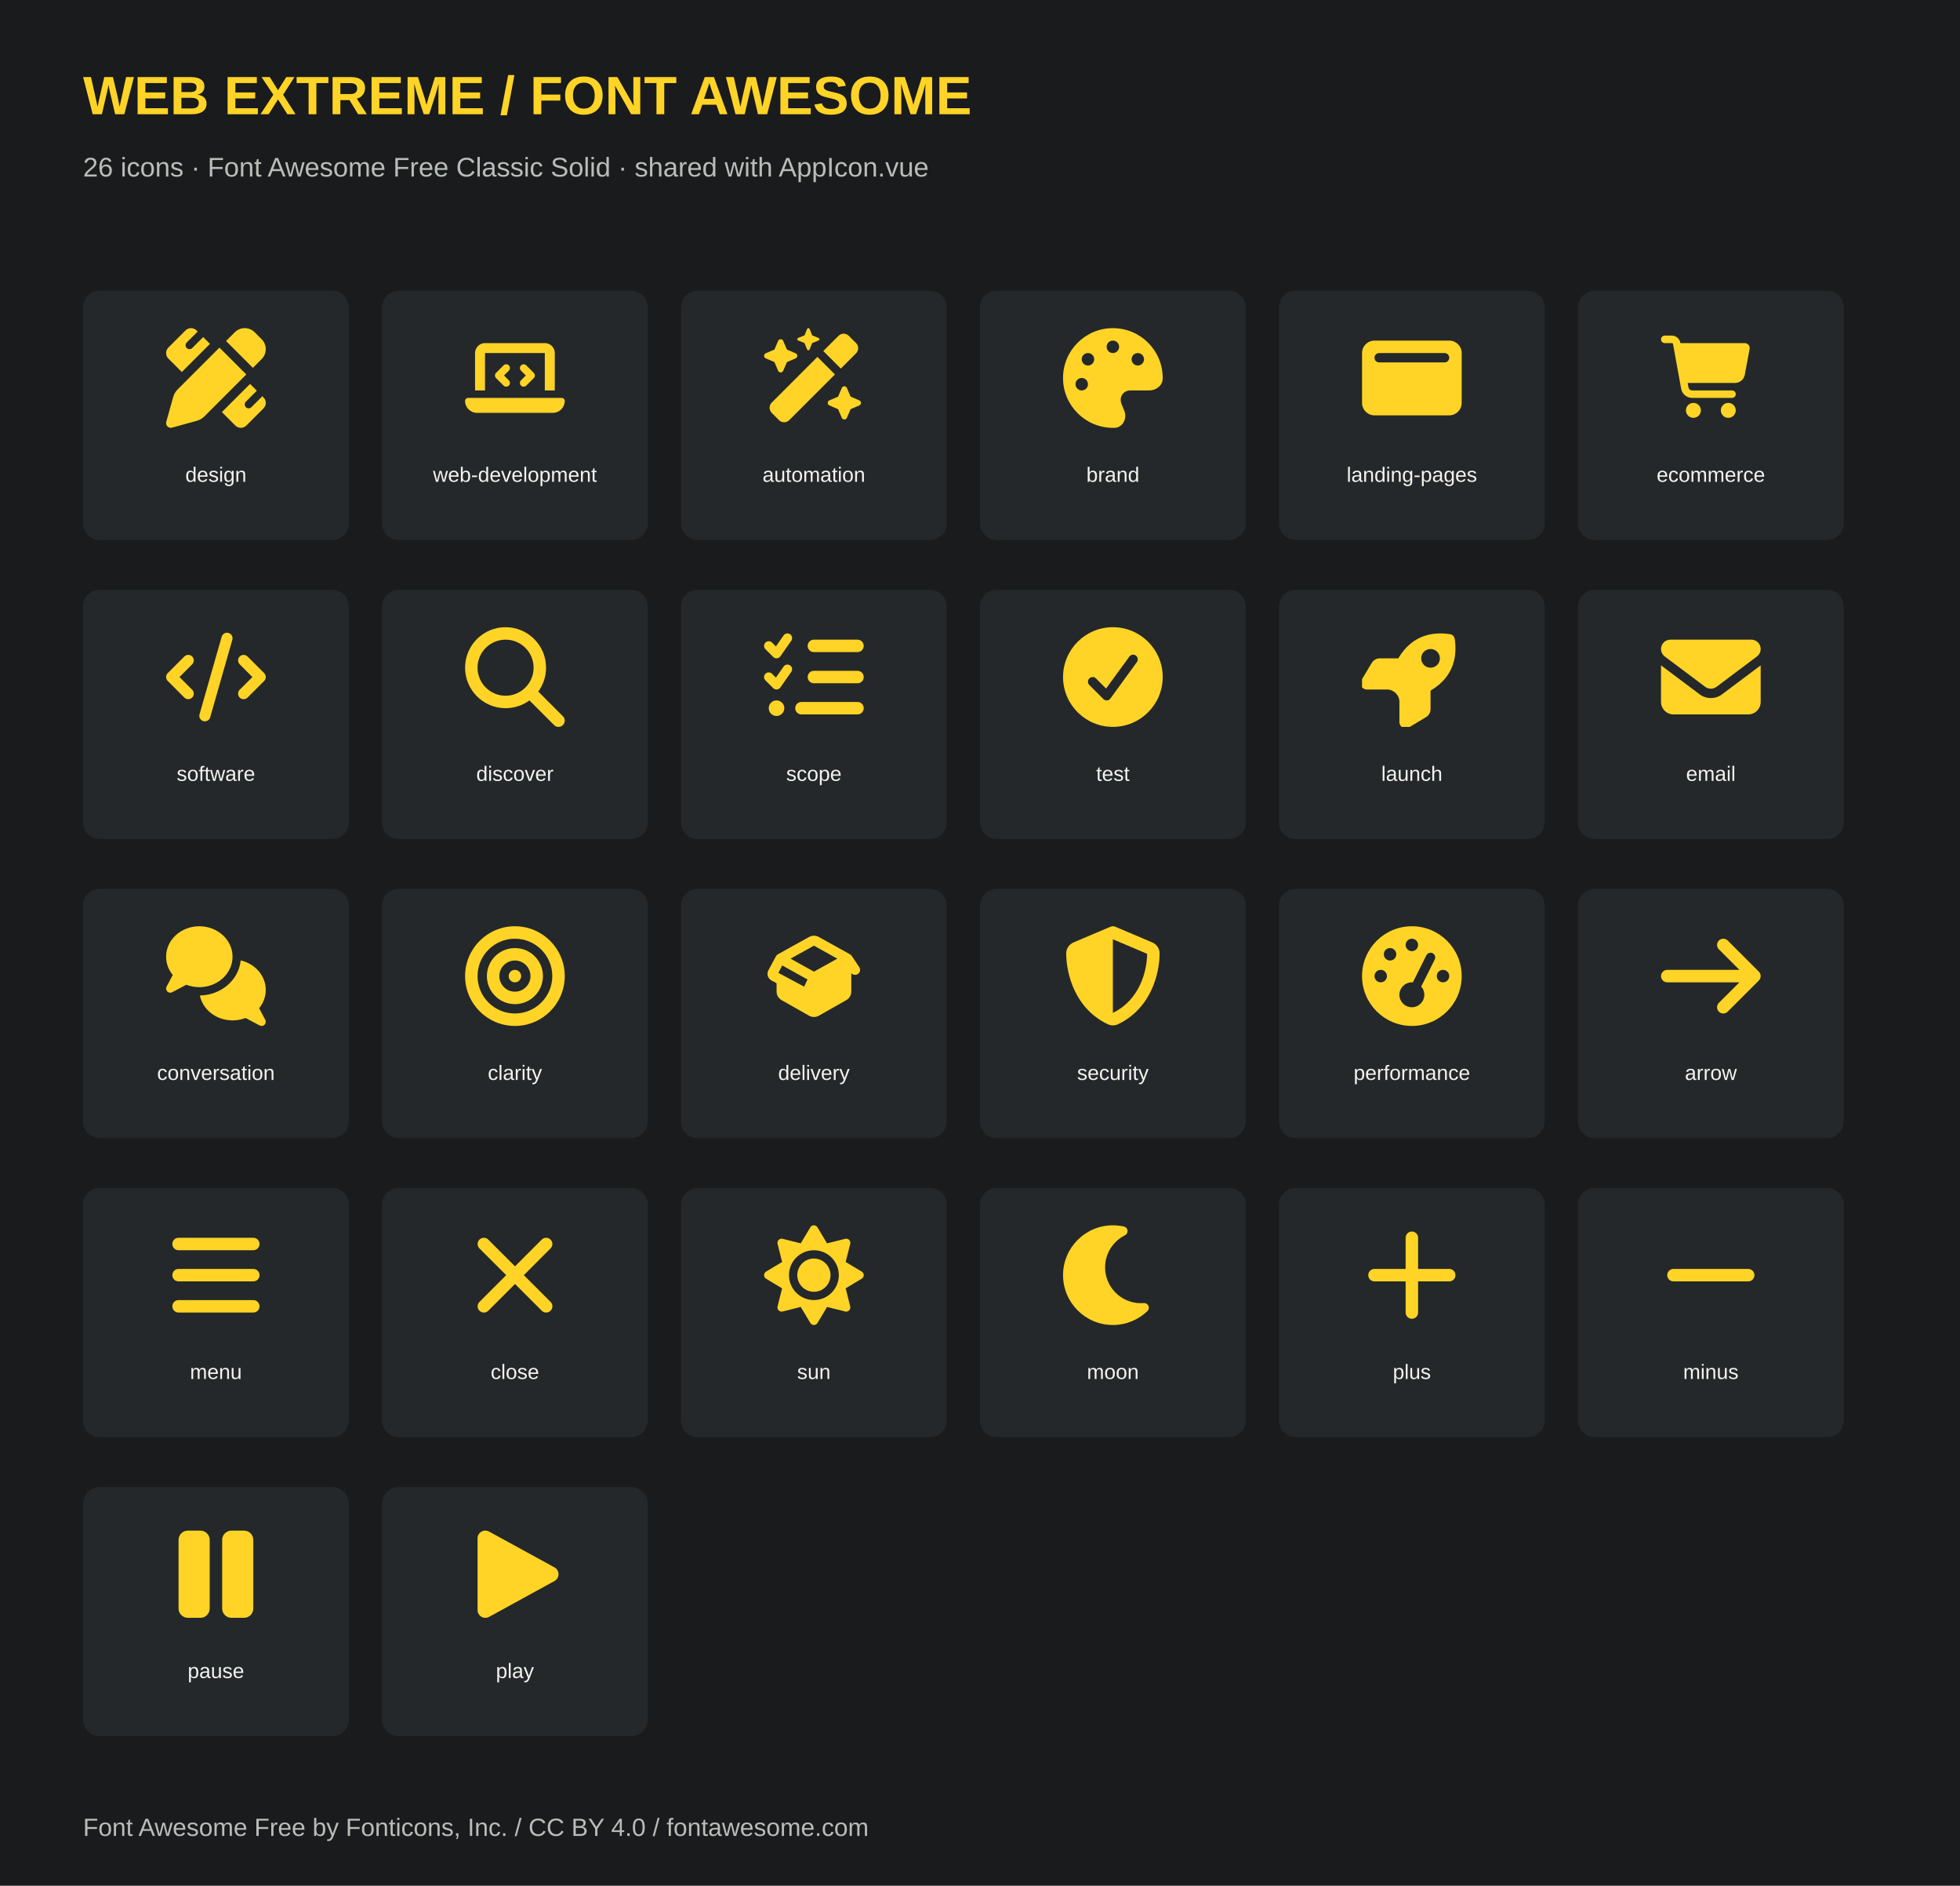
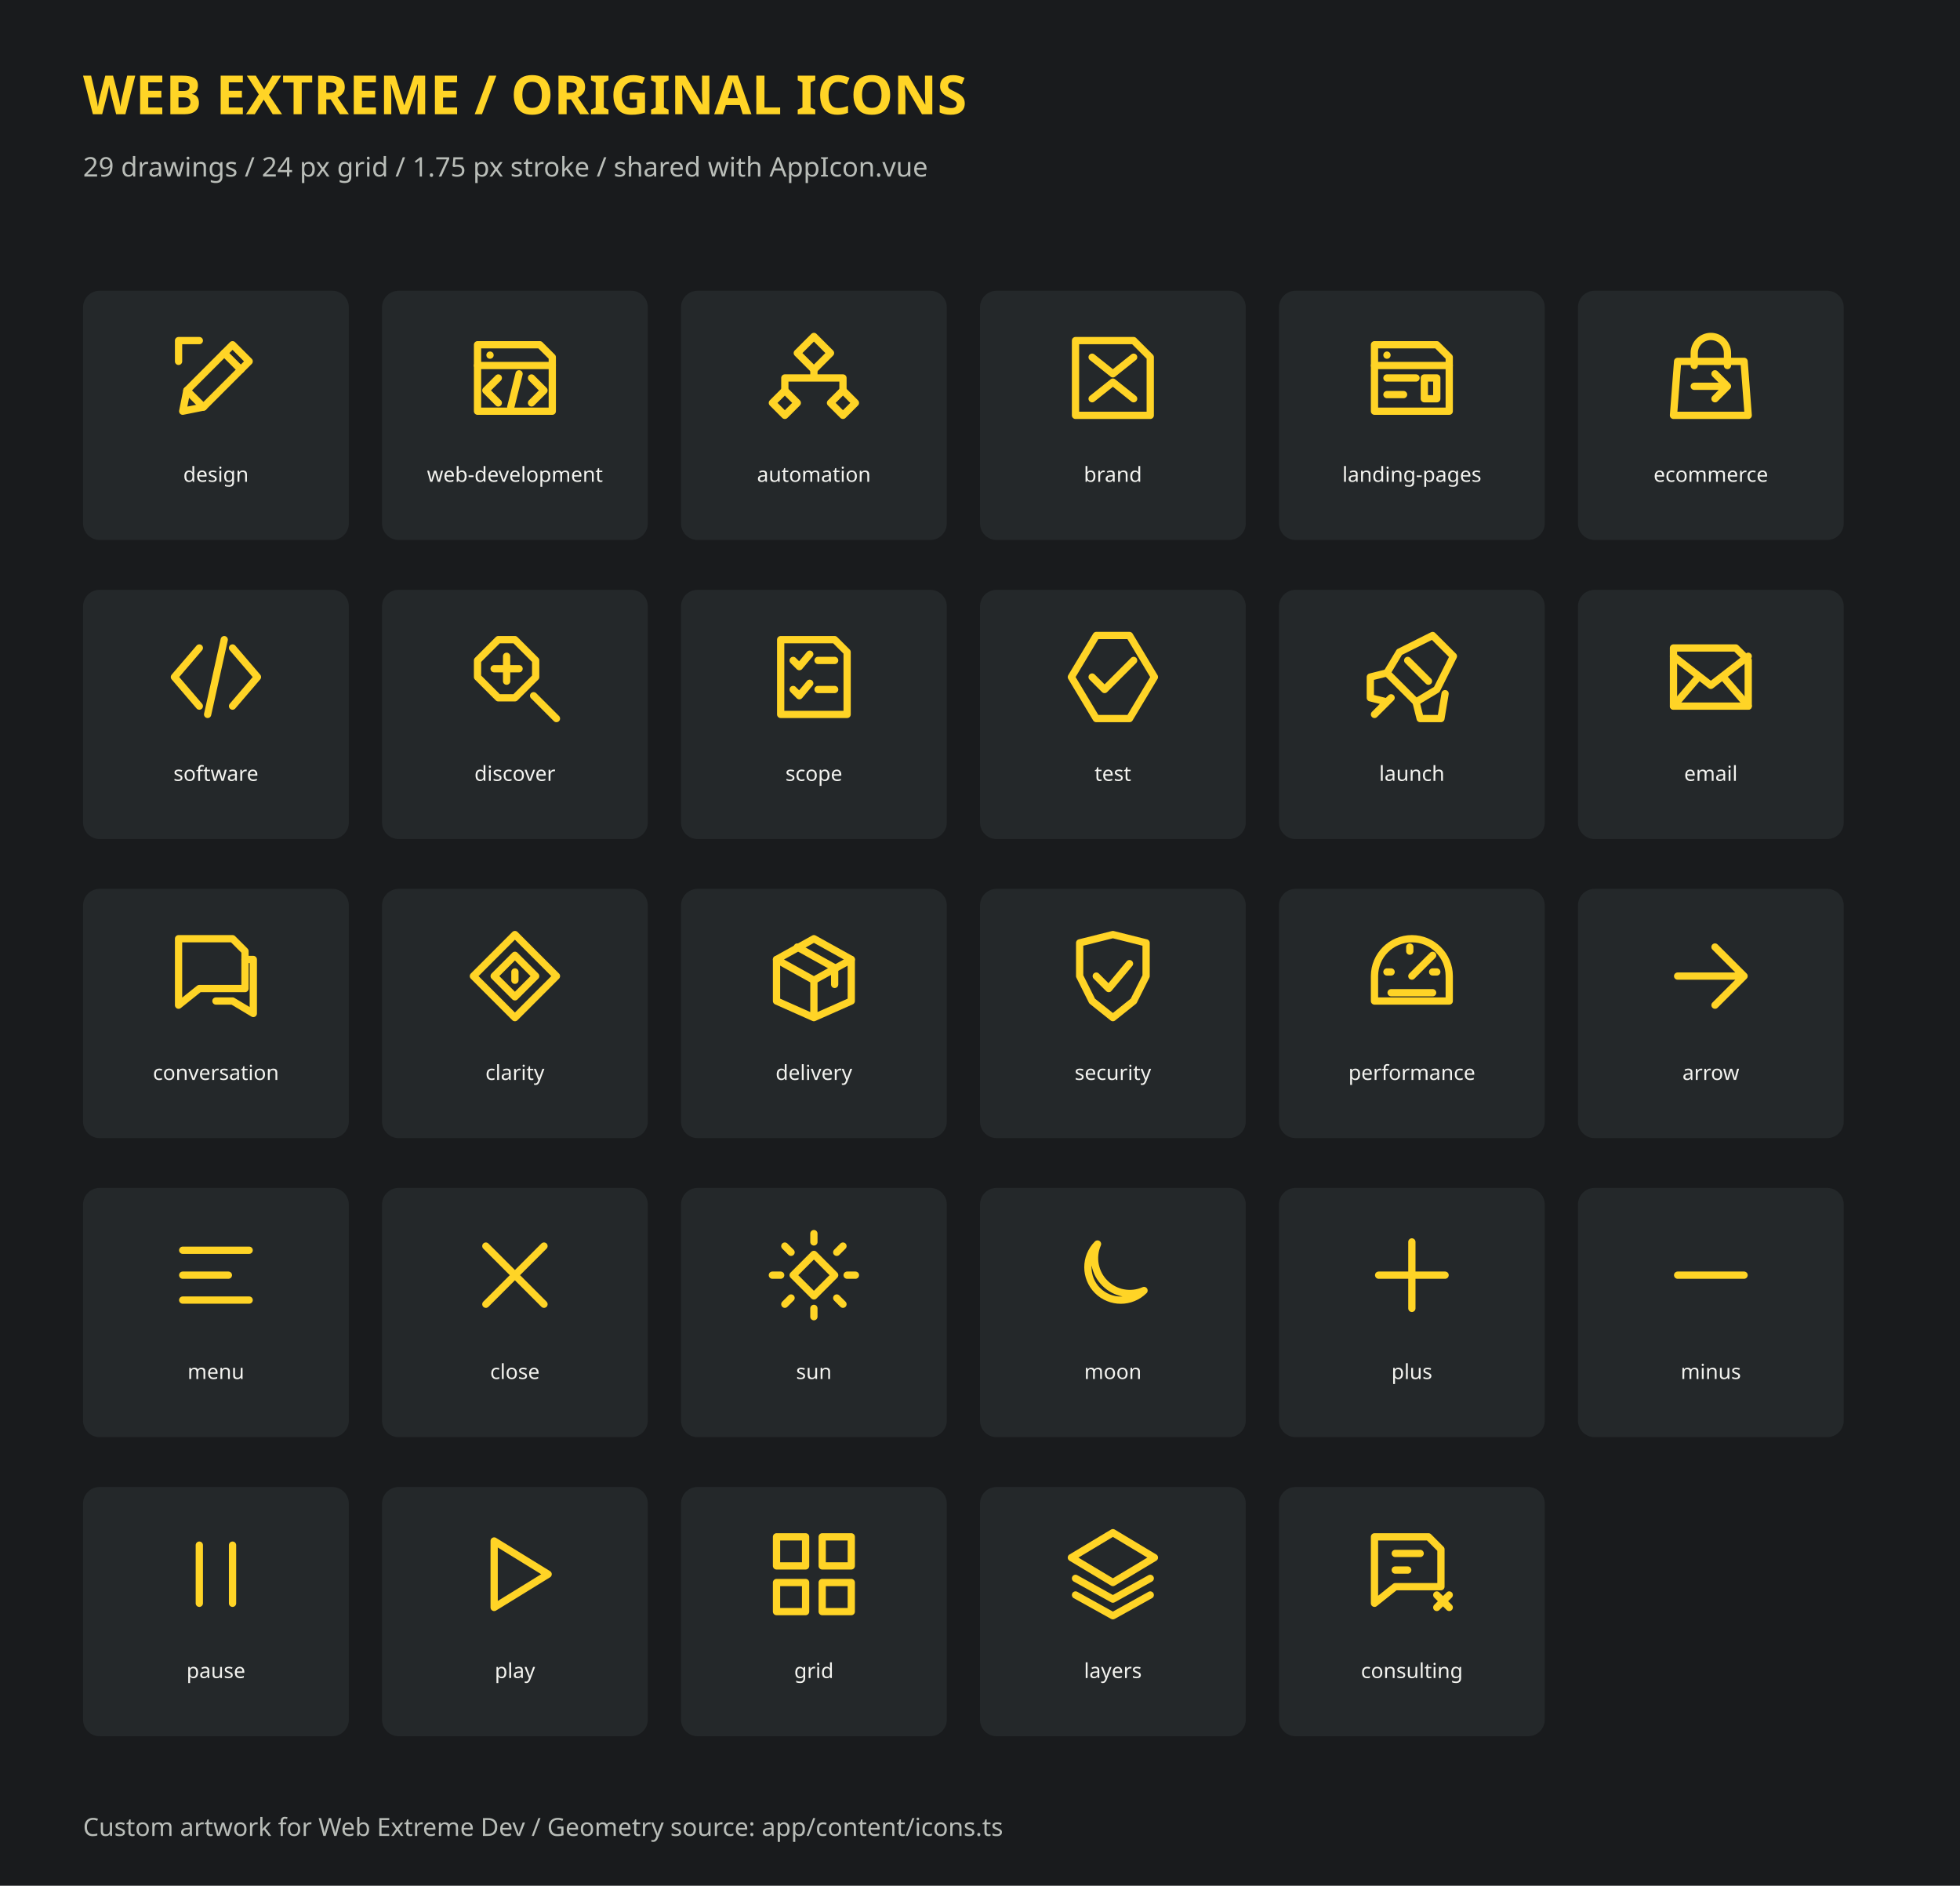
<svg xmlns="http://www.w3.org/2000/svg" width="944" height="908" viewBox="0 0 944 908">
  <rect width="944" height="908" fill="#191B1D" />
-   <text x="40" y="55" fill="#FFD426" font-family="Commissioner,Arial" font-size="26" font-weight="700">WEB EXTREME / FONT AWESOME</text>
-   <text x="40" y="85" fill="#B9BDB8" font-family="Commissioner,Arial" font-size="13">26 icons · Font Awesome Free Classic Solid · shared with AppIcon.vue</text>
-   <g transform="translate(40 140)">
-     <rect width="128" height="120" rx="8" fill="#24282A" />
-     <svg x="40" y="18" width="48" height="48" viewBox="0 0 512 512" fill="#FFD426">
-       <path d="M404 0c19.2 0 37.6 7.6 51.1 21.2l35.7 35.7C504.4 70.4 512 88.8 512 108s-7.6 37.6-21.2 51.1L445.9 204 308 66.1 352.9 21.2C366.4 7.6 384.8 0 404 0zM58.9 315.1L274.1 100 412 237.9 196.9 453.1c-10.7 10.7-24.1 18.5-38.7 22.6L30.4 511.1c-8.3 2.3-17.3 0-23.4-6.2s-8.5-15.1-6.2-23.4L36.4 353.8c4.1-14.6 11.8-27.9 22.6-38.7zM225.4 80.8L80.8 225.4 11.7 156.3c-15.6-15.6-15.6-40.9 0-56.6l88-88c15.6-15.6 40.9-15.6 56.6 0l5.9 5.9-56.3 56.3c-7.8 7.8-7.8 20.5 0 28.3s20.5 7.8 28.3 0l56.3-56.3 34.9 34.9zM431.2 286.6l34.9 34.9-56.3 56.3c-7.8 7.8-7.8 20.5 0 28.3s20.5 7.8 28.3 0l56.3-56.3 5.9 5.9c15.6 15.6 15.6 40.9 0 56.6l-88 88c-15.6 15.6-40.9 15.6-56.6 0l-69.1-69.1 144.6-144.6z" />
-     </svg>
-     <text x="64" y="92" fill="#F3F3EF" text-anchor="middle" font-family="Commissioner,Arial" font-size="10">design</text>
+   <text x="40" y="55" fill="#FFD426" font-family="Noto Sans" font-size="26" font-weight="600">WEB EXTREME / ORIGINAL ICONS</text>
+   <text x="40" y="85" fill="#B9BDB8" font-family="Noto Sans" font-size="13">29 drawings / 24 px grid / 1.75 px stroke / shared with AppIcon.vue</text>
+   <rect x="40" y="140" width="128" height="120" rx="8" fill="#24282A" />
+   <g id="WED_Icon_design" transform="translate(80 158) scale(2)" fill="none" stroke="#FFD426" stroke-width="1.75" stroke-linecap="round" stroke-linejoin="round">
+     <path d="M3 8V3h5" />
+     <path d="M4 20l1-5L16 4l4 4L9 19Z" />
+     <path d="M14 6l4 4M5 15l4 4" />
  </g>
-   <g transform="translate(184 140)">
-     <rect width="128" height="120" rx="8" fill="#24282A" />
-     <svg x="40" y="18" width="48" height="48" viewBox="0 0 640 512" fill="#FFD426">
-       <path d="M64 96c0-35.3 28.7-64 64-64l384 0c35.3 0 64 28.7 64 64l0 240-64 0 0-240-384 0 0 240-64 0 0-240zM0 403.2C0 392.6 8.6 384 19.2 384l601.6 0c10.6 0 19.2 8.6 19.2 19.2 0 42.4-34.4 76.8-76.8 76.8L76.8 480C34.4 480 0 445.6 0 403.2zM281 209l-31 31 31 31c9.4 9.4 9.4 24.6 0 33.9s-24.6 9.4-33.9 0l-48-48c-9.4-9.4-9.4-24.6 0-33.9l48-48c9.4-9.4 24.6-9.4 33.9 0s9.4 24.6 0 33.9zM393 175l48 48c9.4 9.4 9.4 24.6 0 33.9l-48 48c-9.4 9.4-24.6 9.4-33.9 0s-9.4-24.6 0-33.9l31-31-31-31c-9.4-9.4-9.4-24.6 0-33.9s24.6-9.4 33.9 0z" />
-     </svg>
-     <text x="64" y="92" fill="#F3F3EF" text-anchor="middle" font-family="Commissioner,Arial" font-size="10">web-development</text>
+   <text x="104" y="232" fill="#F3F3EF" text-anchor="middle" font-family="Noto Sans" font-size="10">design</text>
+   <rect x="184" y="140" width="128" height="120" rx="8" fill="#24282A" />
+   <g id="WED_Icon_web_development" transform="translate(224 158) scale(2)" fill="none" stroke="#FFD426" stroke-width="1.75" stroke-linecap="round" stroke-linejoin="round">
+     <path d="M3 4h15l3 3v13H3Z" />
+     <path d="M3 9h18M6 6.5h.01" />
+     <path d="M8 12l-3 3 3 3M16 12l3 3-3 3M13 11l-2 8" />
  </g>
-   <g transform="translate(328 140)">
-     <rect width="128" height="120" rx="8" fill="#24282A" />
-     <svg x="40" y="18" width="48" height="48" viewBox="0 0 576 512" fill="#FFD426">
-       <path d="M263.4-27L278.2 9.8 315 24.6c3 1.2 5 4.2 5 7.4s-2 6.2-5 7.4L278.2 54.2 263.4 91c-1.2 3-4.2 5-7.4 5s-6.2-2-7.4-5L233.8 54.2 197 39.4c-3-1.2-5-4.2-5-7.4s2-6.2 5-7.4L233.8 9.8 248.6-27c1.2-3 4.2-5 7.4-5s6.2 2 7.4 5zM110.7 41.7l21.5 50.1 50.1 21.5c5.9 2.5 9.7 8.3 9.7 14.7s-3.8 12.2-9.7 14.7l-50.1 21.5-21.5 50.1c-2.5 5.9-8.3 9.7-14.7 9.7s-12.2-3.8-14.7-9.7L59.8 164.2 9.7 142.7C3.8 140.2 0 134.4 0 128s3.8-12.2 9.7-14.7L59.8 91.8 81.3 41.7C83.8 35.8 89.6 32 96 32s12.2 3.8 14.7 9.7zM464 304c6.4 0 12.2 3.8 14.7 9.7l21.5 50.1 50.1 21.5c5.9 2.5 9.7 8.3 9.7 14.7s-3.8 12.2-9.7 14.7l-50.1 21.5-21.5 50.1c-2.5 5.9-8.3 9.7-14.7 9.7s-12.2-3.8-14.7-9.7l-21.5-50.1-50.1-21.5c-5.9-2.5-9.7-8.3-9.7-14.7s3.8-12.2 9.7-14.7l50.1-21.5 21.5-50.1c2.5-5.9 8.3-9.7 14.7-9.7zM460 0c11 0 21.6 4.4 29.5 12.2l42.3 42.3C539.6 62.4 544 73 544 84s-4.4 21.6-12.2 29.5l-88.2 88.2-101.3-101.3 88.2-88.2C438.4 4.4 449 0 460 0zM44.2 398.5L308.4 134.3 409.7 235.6 145.5 499.8C137.6 507.6 127 512 116 512s-21.6-4.4-29.5-12.2L44.2 457.5C36.4 449.6 32 439 32 428s4.4-21.6 12.2-29.5z" />
-     </svg>
-     <text x="64" y="92" fill="#F3F3EF" text-anchor="middle" font-family="Commissioner,Arial" font-size="10">automation</text>
+   <text x="248" y="232" fill="#F3F3EF" text-anchor="middle" font-family="Noto Sans" font-size="10">web-development</text>
+   <rect x="328" y="140" width="128" height="120" rx="8" fill="#24282A" />
+   <g id="WED_Icon_automation" transform="translate(368 158) scale(2)" fill="none" stroke="#FFD426" stroke-width="1.75" stroke-linecap="round" stroke-linejoin="round">
+     <path d="M12 2l4 4-4 4-4-4Z" />
+     <path d="M5 15l3 3-3 3-3-3ZM19 15l3 3-3 3-3-3Z" />
+     <path d="M12 10v2M5 15v-3h14v3" />
  </g>
-   <g transform="translate(472 140)">
-     <rect width="128" height="120" rx="8" fill="#24282A" />
-     <svg x="40" y="18" width="48" height="48" viewBox="0 0 512 512" fill="#FFD426">
-       <path d="M512 256c0 .9 0 1.8 0 2.7-.4 36.5-33.6 61.3-70.1 61.3L344 320c-26.5 0-48 21.5-48 48 0 3.4 .4 6.7 1 9.9 2.1 10.2 6.5 20 10.8 29.9 6.1 13.8 12.1 27.5 12.1 42 0 31.8-21.6 60.7-53.4 62-3.5 .1-7 .2-10.6 .2-141.4 0-256-114.6-256-256S114.6 0 256 0 512 114.6 512 256zM128 288a32 32 0 1 0 -64 0 32 32 0 1 0 64 0zm0-96a32 32 0 1 0 0-64 32 32 0 1 0 0 64zM288 96a32 32 0 1 0 -64 0 32 32 0 1 0 64 0zm96 96a32 32 0 1 0 0-64 32 32 0 1 0 0 64z" />
-     </svg>
-     <text x="64" y="92" fill="#F3F3EF" text-anchor="middle" font-family="Commissioner,Arial" font-size="10">brand</text>
+   <text x="392" y="232" fill="#F3F3EF" text-anchor="middle" font-family="Noto Sans" font-size="10">automation</text>
+   <rect x="472" y="140" width="128" height="120" rx="8" fill="#24282A" />
+   <g id="WED_Icon_brand" transform="translate(512 158) scale(2)" fill="none" stroke="#FFD426" stroke-width="1.75" stroke-linecap="round" stroke-linejoin="round">
+     <path d="M3 3h14l4 4v14H3Z" />
+     <path d="M7 7l5 4 5-4M7 17l5-4 5 4" />
  </g>
-   <g transform="translate(616 140)">
-     <rect width="128" height="120" rx="8" fill="#24282A" />
-     <svg x="40" y="18" width="48" height="48" viewBox="0 0 512 512" fill="#FFD426">
-       <path d="M64 64C28.7 64 0 92.7 0 128L0 384c0 35.3 28.7 64 64 64l384 0c35.3 0 64-28.7 64-64l0-256c0-35.3-28.7-64-64-64L64 64zm24 64l336 0c13.3 0 24 10.7 24 24s-10.7 24-24 24L88 176c-13.3 0-24-10.7-24-24s10.7-24 24-24z" />
-     </svg>
-     <text x="64" y="92" fill="#F3F3EF" text-anchor="middle" font-family="Commissioner,Arial" font-size="10">landing-pages</text>
+   <text x="536" y="232" fill="#F3F3EF" text-anchor="middle" font-family="Noto Sans" font-size="10">brand</text>
+   <rect x="616" y="140" width="128" height="120" rx="8" fill="#24282A" />
+   <g id="WED_Icon_landing_pages" transform="translate(656 158) scale(2)" fill="none" stroke="#FFD426" stroke-width="1.75" stroke-linecap="round" stroke-linejoin="round">
+     <path d="M3 4h15l3 3v13H3Z" />
+     <path d="M3 9h18M6 6.5h.01M6 12h7M6 16h4" />
+     <path d="M15 12h3v5h-3Z" />
  </g>
-   <g transform="translate(760 140)">
-     <rect width="128" height="120" rx="8" fill="#24282A" />
-     <svg x="40" y="18" width="48" height="48" viewBox="0 0 640 512" fill="#FFD426">
-       <path d="M24-16C10.7-16 0-5.3 0 8S10.7 32 24 32l45.3 0c3.9 0 7.2 2.8 7.9 6.6l52.1 286.3c6.2 34.2 36 59.1 70.8 59.1L456 384c13.3 0 24-10.7 24-24s-10.7-24-24-24l-255.9 0c-11.6 0-21.5-8.3-23.6-19.7l-5.1-28.3 303.6 0c30.8 0 57.2-21.9 62.9-52.2L568.9 69.9C572.6 50.2 557.5 32 537.4 32l-412.7 0-.4-2c-4.8-26.6-28-46-55.1-46L24-16zM208 512a48 48 0 1 0 0-96 48 48 0 1 0 0 96zm224 0a48 48 0 1 0 0-96 48 48 0 1 0 0 96z" />
-     </svg>
-     <text x="64" y="92" fill="#F3F3EF" text-anchor="middle" font-family="Commissioner,Arial" font-size="10">ecommerce</text>
+   <text x="680" y="232" fill="#F3F3EF" text-anchor="middle" font-family="Noto Sans" font-size="10">landing-pages</text>
+   <rect x="760" y="140" width="128" height="120" rx="8" fill="#24282A" />
+   <g id="WED_Icon_ecommerce" transform="translate(800 158) scale(2)" fill="none" stroke="#FFD426" stroke-width="1.75" stroke-linecap="round" stroke-linejoin="round">
+     <path d="M4 8h16l1 13H3Z" />
+     <path d="M8 9V6a4 4 0 0 1 8 0v3" />
+     <path d="M8 14h8M13 11l3 3-3 3" />
  </g>
-   <g transform="translate(40 284)">
-     <rect width="128" height="120" rx="8" fill="#24282A" />
-     <svg x="40" y="18" width="48" height="48" viewBox="0 0 576 512" fill="#FFD426">
-       <path d="M360.8 1.2c-17-4.9-34.7 5-39.6 22l-128 448c-4.9 17 5 34.7 22 39.6s34.7-5 39.6-22l128-448c4.9-17-5-34.7-22-39.6zm64.6 136.1c-12.5 12.5-12.5 32.8 0 45.3l73.4 73.4-73.4 73.4c-12.5 12.5-12.5 32.8 0 45.3s32.8 12.5 45.3 0l96-96c12.5-12.5 12.5-32.8 0-45.3l-96-96c-12.5-12.5-32.8-12.5-45.3 0zm-274.7 0c-12.5-12.5-32.8-12.5-45.3 0l-96 96c-12.5 12.5-12.5 32.8 0 45.3l96 96c12.5 12.5 32.8 12.5 45.3 0s12.5-32.8 0-45.3L77.3 256 150.6 182.6c12.5-12.5 12.5-32.8 0-45.3z" />
-     </svg>
-     <text x="64" y="92" fill="#F3F3EF" text-anchor="middle" font-family="Commissioner,Arial" font-size="10">software</text>
+   <text x="824" y="232" fill="#F3F3EF" text-anchor="middle" font-family="Noto Sans" font-size="10">ecommerce</text>
+   <rect x="40" y="284" width="128" height="120" rx="8" fill="#24282A" />
+   <g id="WED_Icon_software" transform="translate(80 302) scale(2)" fill="none" stroke="#FFD426" stroke-width="1.75" stroke-linecap="round" stroke-linejoin="round">
+     <path d="M8 5l-6 7 6 7M16 5l6 7-6 7M14 3l-4 18" />
  </g>
-   <g transform="translate(184 284)">
-     <rect width="128" height="120" rx="8" fill="#24282A" />
-     <svg x="40" y="18" width="48" height="48" viewBox="0 0 512 512" fill="#FFD426">
-       <path d="M416 208c0 45.9-14.9 88.3-40 122.7L502.6 457.4c12.5 12.5 12.5 32.8 0 45.3s-32.8 12.5-45.3 0L330.7 376C296.3 401.1 253.9 416 208 416 93.1 416 0 322.9 0 208S93.1 0 208 0 416 93.1 416 208zM208 352a144 144 0 1 0 0-288 144 144 0 1 0 0 288z" />
-     </svg>
-     <text x="64" y="92" fill="#F3F3EF" text-anchor="middle" font-family="Commissioner,Arial" font-size="10">discover</text>
+   <text x="104" y="376" fill="#F3F3EF" text-anchor="middle" font-family="Noto Sans" font-size="10">software</text>
+   <rect x="184" y="284" width="128" height="120" rx="8" fill="#24282A" />
+   <g id="WED_Icon_discover" transform="translate(224 302) scale(2)" fill="none" stroke="#FFD426" stroke-width="1.75" stroke-linecap="round" stroke-linejoin="round">
+     <path d="M16.5 16.5 22 22" />
+     <path d="M8 3h4l5 5v4l-5 5H8l-5-5V8Z" />
+     <path d="M7 10h6M10 7v6" />
  </g>
-   <g transform="translate(328 284)">
-     <rect width="128" height="120" rx="8" fill="#24282A" />
-     <svg x="40" y="18" width="48" height="48" viewBox="0 0 512 512" fill="#FFD426">
-       <path d="M133.8 36.3c10.9 7.6 13.5 22.6 5.9 33.4l-56 80c-4.1 5.8-10.5 9.5-17.6 10.1S52 158 47 153L7 113C-2.3 103.6-2.3 88.4 7 79S31.6 69.7 41 79l19.8 19.8 39.6-56.6c7.6-10.9 22.6-13.5 33.4-5.9zm0 160c10.9 7.6 13.5 22.6 5.9 33.4l-56 80c-4.1 5.8-10.5 9.5-17.6 10.1S52 318 47 313L7 273c-9.4-9.4-9.4-24.6 0-33.9s24.6-9.4 33.9 0l19.8 19.8 39.6-56.6c7.6-10.9 22.6-13.5 33.4-5.9zM224 96c0-17.7 14.3-32 32-32l224 0c17.7 0 32 14.3 32 32s-14.3 32-32 32l-224 0c-17.7 0-32-14.3-32-32zm0 160c0-17.7 14.3-32 32-32l224 0c17.7 0 32 14.3 32 32s-14.3 32-32 32l-224 0c-17.7 0-32-14.3-32-32zM160 416c0-17.7 14.3-32 32-32l288 0c17.7 0 32 14.3 32 32s-14.3 32-32 32l-288 0c-17.7 0-32-14.3-32-32zM64 376a40 40 0 1 1 0 80 40 40 0 1 1 0-80z" />
-     </svg>
-     <text x="64" y="92" fill="#F3F3EF" text-anchor="middle" font-family="Commissioner,Arial" font-size="10">scope</text>
+   <text x="248" y="376" fill="#F3F3EF" text-anchor="middle" font-family="Noto Sans" font-size="10">discover</text>
+   <rect x="328" y="284" width="128" height="120" rx="8" fill="#24282A" />
+   <g id="WED_Icon_scope" transform="translate(368 302) scale(2)" fill="none" stroke="#FFD426" stroke-width="1.75" stroke-linecap="round" stroke-linejoin="round">
+     <path d="M4 3h13l3 3v15H4Z" />
+     <path d="M7 8l1.5 1.5L11 6.5M13 8h4M7 15l1.5 1.5 2.5-3M13 15h4" />
  </g>
-   <g transform="translate(472 284)">
-     <rect width="128" height="120" rx="8" fill="#24282A" />
-     <svg x="40" y="18" width="48" height="48" viewBox="0 0 512 512" fill="#FFD426">
-       <path d="M256 512a256 256 0 1 1 0-512 256 256 0 1 1 0 512zM374 145.7c-10.7-7.8-25.7-5.4-33.5 5.3L221.1 315.2 169 263.1c-9.4-9.4-24.6-9.4-33.9 0s-9.4 24.6 0 33.9l72 72c5 5 11.8 7.5 18.8 7s13.4-4.1 17.5-9.8L379.3 179.2c7.8-10.7 5.4-25.7-5.3-33.5z" />
-     </svg>
-     <text x="64" y="92" fill="#F3F3EF" text-anchor="middle" font-family="Commissioner,Arial" font-size="10">test</text>
+   <text x="392" y="376" fill="#F3F3EF" text-anchor="middle" font-family="Noto Sans" font-size="10">scope</text>
+   <rect x="472" y="284" width="128" height="120" rx="8" fill="#24282A" />
+   <g id="WED_Icon_test" transform="translate(512 302) scale(2)" fill="none" stroke="#FFD426" stroke-width="1.75" stroke-linecap="round" stroke-linejoin="round">
+     <path d="M8 2h8l6 10-6 10H8L2 12Z" />
+     <path d="M7 12l3 3 7-7" />
  </g>
-   <g transform="translate(616 284)">
-     <rect width="128" height="120" rx="8" fill="#24282A" />
-     <svg x="40" y="18" width="48" height="48" viewBox="0 0 512 512" fill="#FFD426">
-       <path d="M128 320L24.5 320c-24.9 0-40.2-27.1-27.4-48.5L50 183.3C58.7 168.8 74.3 160 91.2 160l95 0c76.1-128.9 189.6-135.4 265.5-124.3 12.8 1.9 22.8 11.9 24.6 24.6 11.1 75.9 4.6 189.4-124.3 265.5l0 95c0 16.9-8.8 32.5-23.3 41.2l-88.2 52.9c-21.3 12.8-48.5-2.6-48.5-27.4L192 384c0-35.3-28.7-64-64-64l-.1 0zM400 160a48 48 0 1 0 -96 0 48 48 0 1 0 96 0z" />
-     </svg>
-     <text x="64" y="92" fill="#F3F3EF" text-anchor="middle" font-family="Commissioner,Arial" font-size="10">launch</text>
+   <text x="536" y="376" fill="#F3F3EF" text-anchor="middle" font-family="Noto Sans" font-size="10">test</text>
+   <rect x="616" y="284" width="128" height="120" rx="8" fill="#24282A" />
+   <g id="WED_Icon_launch" transform="translate(656 302) scale(2)" fill="none" stroke="#FFD426" stroke-width="1.75" stroke-linecap="round" stroke-linejoin="round">
+     <path d="M9 6l8-4 5 5-4 8-5 3-7-7Z" />
+     <path d="M6 11l-4 1v5l4 1M13 18l1 4h5l1-6M11 8l5 5M3 21l4-4" />
  </g>
-   <g transform="translate(760 284)">
-     <rect width="128" height="120" rx="8" fill="#24282A" />
-     <svg x="40" y="18" width="48" height="48" viewBox="0 0 512 512" fill="#FFD426">
-       <path d="M48 64c-26.5 0-48 21.5-48 48 0 15.1 7.1 29.3 19.2 38.4l208 156c17.1 12.8 40.5 12.8 57.6 0l208-156c12.1-9.1 19.2-23.3 19.2-38.4 0-26.5-21.5-48-48-48L48 64zM0 196L0 384c0 35.3 28.7 64 64 64l384 0c35.3 0 64-28.7 64-64l0-188-198.4 148.8c-34.1 25.6-81.1 25.6-115.2 0L0 196z" />
-     </svg>
-     <text x="64" y="92" fill="#F3F3EF" text-anchor="middle" font-family="Commissioner,Arial" font-size="10">email</text>
+   <text x="680" y="376" fill="#F3F3EF" text-anchor="middle" font-family="Noto Sans" font-size="10">launch</text>
+   <rect x="760" y="284" width="128" height="120" rx="8" fill="#24282A" />
+   <g id="WED_Icon_email" transform="translate(800 302) scale(2)" fill="none" stroke="#FFD426" stroke-width="1.75" stroke-linecap="round" stroke-linejoin="round">
+     <path d="M3 5h15l3 3v11H3Z" />
+     <path d="M3 7l9 7 9-7M3 19l6-7M21 19l-6-7" />
  </g>
-   <g transform="translate(40 428)">
-     <rect width="128" height="120" rx="8" fill="#24282A" />
-     <svg x="40" y="18" width="48" height="48" viewBox="0 0 576 512" fill="#FFD426">
-       <path d="M384 144c0 97.2-86 176-192 176-26.7 0-52.1-5-75.2-14L35.2 349.2c-9.3 4.9-20.7 3.2-28.2-4.2s-9.2-18.9-4.2-28.2l35.6-67.2C14.3 220.2 0 183.6 0 144 0 46.8 86-32 192-32S384 46.8 384 144zm0 368c-94.1 0-172.4-62.1-188.8-144 120-1.5 224.3-86.9 235.8-202.7 83.3 19.2 145 88.3 145 170.7 0 39.6-14.3 76.2-38.4 105.6l35.6 67.2c4.9 9.3 3.2 20.7-4.2 28.2s-18.9 9.2-28.2 4.2L459.2 498c-23.1 9-48.5 14-75.2 14z" />
-     </svg>
-     <text x="64" y="92" fill="#F3F3EF" text-anchor="middle" font-family="Commissioner,Arial" font-size="10">conversation</text>
+   <text x="824" y="376" fill="#F3F3EF" text-anchor="middle" font-family="Noto Sans" font-size="10">email</text>
+   <rect x="40" y="428" width="128" height="120" rx="8" fill="#24282A" />
+   <g id="WED_Icon_conversation" transform="translate(80 446) scale(2)" fill="none" stroke="#FFD426" stroke-width="1.75" stroke-linecap="round" stroke-linejoin="round">
+     <path d="M3 3h13l3 3v9H8l-5 4Z" />
+     <path d="M19 8h2v13l-5-3h-4" />
  </g>
-   <g transform="translate(184 428)">
-     <rect width="128" height="120" rx="8" fill="#24282A" />
-     <svg x="40" y="18" width="48" height="48" viewBox="0 0 512 512" fill="#FFD426">
-       <path d="M448 256a192 192 0 1 0 -384 0 192 192 0 1 0 384 0zM0 256a256 256 0 1 1 512 0 256 256 0 1 1 -512 0zm256 80a80 80 0 1 0 0-160 80 80 0 1 0 0 160zm0-224a144 144 0 1 1 0 288 144 144 0 1 1 0-288zM224 256a32 32 0 1 1 64 0 32 32 0 1 1 -64 0z" />
-     </svg>
-     <text x="64" y="92" fill="#F3F3EF" text-anchor="middle" font-family="Commissioner,Arial" font-size="10">clarity</text>
+   <text x="104" y="520" fill="#F3F3EF" text-anchor="middle" font-family="Noto Sans" font-size="10">conversation</text>
+   <rect x="184" y="428" width="128" height="120" rx="8" fill="#24282A" />
+   <g id="WED_Icon_clarity" transform="translate(224 446) scale(2)" fill="none" stroke="#FFD426" stroke-width="1.75" stroke-linecap="round" stroke-linejoin="round">
+     <path d="M12 2l10 10-10 10L2 12Z" />
+     <path d="M12 7l5 5-5 5-5-5Z" />
+     <path d="M12 11v2" />
  </g>
-   <g transform="translate(328 428)">
-     <rect width="128" height="120" rx="8" fill="#24282A" />
-     <svg x="40" y="18" width="48" height="48" viewBox="0 0 640 512" fill="#FFD426">
-       <path d="M560.3 237.2c10.4 11.8 28.3 14.4 41.8 5.5 14.7-9.8 18.7-29.7 8.9-44.4l-48-72c-2.8-4.2-6.6-7.7-11.1-10.2L351.4 4.7c-19.3-10.7-42.8-10.7-62.2 0L88.8 116c-5.4 3-9.7 7.4-12.6 12.8L27.7 218.7c-12.6 23.4-3.8 52.5 19.6 65.1l33 17.7 0 53.3c0 23 12.4 44.3 32.4 55.7l176 99.7c19.6 11.1 43.5 11.1 63.1 0l176-99.7c20.1-11.4 32.4-32.6 32.4-55.7l0-117.5zm-240-9.8L170.2 144 320.3 60.6 470.4 144 320.3 227.4zm-41.5 50.2l-21.3 46.2-165.8-88.8 25.4-47.2 161.7 89.8z" />
-     </svg>
-     <text x="64" y="92" fill="#F3F3EF" text-anchor="middle" font-family="Commissioner,Arial" font-size="10">delivery</text>
+   <text x="248" y="520" fill="#F3F3EF" text-anchor="middle" font-family="Noto Sans" font-size="10">clarity</text>
+   <rect x="328" y="428" width="128" height="120" rx="8" fill="#24282A" />
+   <g id="WED_Icon_delivery" transform="translate(368 446) scale(2)" fill="none" stroke="#FFD426" stroke-width="1.75" stroke-linecap="round" stroke-linejoin="round">
+     <path d="M3 8l9-5 9 5-9 5Z" />
+     <path d="M3 8v10l9 4 9-4V8M12 13v9M8 5l9 5v4" />
  </g>
-   <g transform="translate(472 428)">
-     <rect width="128" height="120" rx="8" fill="#24282A" />
-     <svg x="40" y="18" width="48" height="48" viewBox="0 0 512 512" fill="#FFD426">
-       <path d="M256 0c4.6 0 9.2 1 13.4 2.9L457.8 82.8c22 9.3 38.4 31 38.3 57.2-.5 99.2-41.3 280.7-213.6 363.2-16.7 8-36.1 8-52.8 0-172.4-82.5-213.1-264-213.6-363.2-.1-26.2 16.3-47.9 38.3-57.2L242.7 2.9C246.9 1 251.4 0 256 0zm0 66.8l0 378.1c138-66.8 175.1-214.8 176-303.4l-176-74.6 0 0z" />
-     </svg>
-     <text x="64" y="92" fill="#F3F3EF" text-anchor="middle" font-family="Commissioner,Arial" font-size="10">security</text>
+   <text x="392" y="520" fill="#F3F3EF" text-anchor="middle" font-family="Noto Sans" font-size="10">delivery</text>
+   <rect x="472" y="428" width="128" height="120" rx="8" fill="#24282A" />
+   <g id="WED_Icon_security" transform="translate(512 446) scale(2)" fill="none" stroke="#FFD426" stroke-width="1.75" stroke-linecap="round" stroke-linejoin="round">
+     <path d="M4 4l8-2 8 2v8l-3 6-5 4-5-4-3-6Z" />
+     <path d="M8 12l3 3 5-6" />
  </g>
-   <g transform="translate(616 428)">
-     <rect width="128" height="120" rx="8" fill="#24282A" />
-     <svg x="40" y="18" width="48" height="48" viewBox="0 0 512 512" fill="#FFD426">
-       <path d="M0 256a256 256 0 1 1 512 0 256 256 0 1 1 -512 0zM288 96a32 32 0 1 0 -64 0 32 32 0 1 0 64 0zM256 416c35.3 0 64-28.7 64-64 0-16.2-6-31.1-16-42.3l69.5-138.9c5.9-11.9 1.1-26.3-10.7-32.2s-26.3-1.1-32.2 10.7L261.1 288.2c-1.7-.1-3.4-.2-5.1-.2-35.3 0-64 28.7-64 64s28.7 64 64 64zM176 144a32 32 0 1 0 -64 0 32 32 0 1 0 64 0zM96 288a32 32 0 1 0 0-64 32 32 0 1 0 0 64zm352-32a32 32 0 1 0 -64 0 32 32 0 1 0 64 0z" />
-     </svg>
-     <text x="64" y="92" fill="#F3F3EF" text-anchor="middle" font-family="Commissioner,Arial" font-size="10">performance</text>
+   <text x="536" y="520" fill="#F3F3EF" text-anchor="middle" font-family="Noto Sans" font-size="10">security</text>
+   <rect x="616" y="428" width="128" height="120" rx="8" fill="#24282A" />
+   <g id="WED_Icon_performance" transform="translate(656 446) scale(2)" fill="none" stroke="#FFD426" stroke-width="1.75" stroke-linecap="round" stroke-linejoin="round">
+     <path d="M3 18v-6a9 9 0 0 1 18 0v6Z" />
+     <path d="M12 12l5-5M7 16h10M6 11h1M11.5 5v1M18 11h-1" />
  </g>
-   <g transform="translate(760 428)">
-     <rect width="128" height="120" rx="8" fill="#24282A" />
-     <svg x="40" y="18" width="48" height="48" viewBox="0 0 512 512" fill="#FFD426">
-       <path d="M502.6 278.6c12.5-12.5 12.5-32.8 0-45.3l-160-160c-12.5-12.5-32.8-12.5-45.3 0s-12.5 32.8 0 45.3L402.7 224 32 224c-17.7 0-32 14.3-32 32s14.3 32 32 32l370.7 0-105.4 105.4c-12.5 12.5-12.5 32.8 0 45.3s32.8 12.5 45.3 0l160-160z" />
-     </svg>
-     <text x="64" y="92" fill="#F3F3EF" text-anchor="middle" font-family="Commissioner,Arial" font-size="10">arrow</text>
+   <text x="680" y="520" fill="#F3F3EF" text-anchor="middle" font-family="Noto Sans" font-size="10">performance</text>
+   <rect x="760" y="428" width="128" height="120" rx="8" fill="#24282A" />
+   <g id="WED_Icon_arrow" transform="translate(800 446) scale(2)" fill="none" stroke="#FFD426" stroke-width="1.75" stroke-linecap="round" stroke-linejoin="round">
+     <path d="M4 12h15M13 5l7 7-7 7" />
  </g>
-   <g transform="translate(40 572)">
-     <rect width="128" height="120" rx="8" fill="#24282A" />
-     <svg x="40" y="18" width="48" height="48" viewBox="0 0 448 512" fill="#FFD426">
-       <path d="M0 96C0 78.3 14.3 64 32 64l384 0c17.7 0 32 14.3 32 32s-14.3 32-32 32L32 128C14.3 128 0 113.7 0 96zM0 256c0-17.7 14.3-32 32-32l384 0c17.7 0 32 14.3 32 32s-14.3 32-32 32L32 288c-17.7 0-32-14.3-32-32zM448 416c0 17.7-14.3 32-32 32L32 448c-17.7 0-32-14.3-32-32s14.3-32 32-32l384 0c17.7 0 32 14.3 32 32z" />
-     </svg>
-     <text x="64" y="92" fill="#F3F3EF" text-anchor="middle" font-family="Commissioner,Arial" font-size="10">menu</text>
+   <text x="824" y="520" fill="#F3F3EF" text-anchor="middle" font-family="Noto Sans" font-size="10">arrow</text>
+   <rect x="40" y="572" width="128" height="120" rx="8" fill="#24282A" />
+   <g id="WED_Icon_menu" transform="translate(80 590) scale(2)" fill="none" stroke="#FFD426" stroke-width="1.75" stroke-linecap="round" stroke-linejoin="round">
+     <path d="M4 6h16M4 12h11M4 18h16" />
  </g>
-   <g transform="translate(184 572)">
-     <rect width="128" height="120" rx="8" fill="#24282A" />
-     <svg x="40" y="18" width="48" height="48" viewBox="0 0 384 512" fill="#FFD426">
-       <path d="M55.1 73.4c-12.5-12.5-32.8-12.5-45.3 0s-12.5 32.8 0 45.3L147.2 256 9.9 393.4c-12.5 12.5-12.5 32.8 0 45.3s32.8 12.5 45.3 0L192.5 301.3 329.9 438.6c12.5 12.5 32.8 12.5 45.3 0s12.5-32.8 0-45.3L237.8 256 375.1 118.6c12.5-12.5 12.5-32.8 0-45.3s-32.8-12.5-45.3 0L192.5 210.7 55.1 73.4z" />
-     </svg>
-     <text x="64" y="92" fill="#F3F3EF" text-anchor="middle" font-family="Commissioner,Arial" font-size="10">close</text>
+   <text x="104" y="664" fill="#F3F3EF" text-anchor="middle" font-family="Noto Sans" font-size="10">menu</text>
+   <rect x="184" y="572" width="128" height="120" rx="8" fill="#24282A" />
+   <g id="WED_Icon_close" transform="translate(224 590) scale(2)" fill="none" stroke="#FFD426" stroke-width="1.75" stroke-linecap="round" stroke-linejoin="round">
+     <path d="M5 5l14 14M19 5 5 19" />
  </g>
-   <g transform="translate(328 572)">
-     <rect width="128" height="120" rx="8" fill="#24282A" />
-     <svg x="40" y="18" width="48" height="48" viewBox="0 0 576 512" fill="#FFD426">
-       <path d="M288-32c8.4 0 16.3 4.4 20.6 11.7L364.1 72.3 468.9 46c8.2-2 16.9 .4 22.8 6.3S500 67 498 75.1l-26.3 104.7 92.7 55.5c7.2 4.3 11.7 12.2 11.7 20.6s-4.4 16.3-11.7 20.6L471.7 332.1 498 436.8c2 8.2-.4 16.9-6.3 22.8S477 468 468.9 466l-104.7-26.3-55.5 92.7c-4.3 7.2-12.2 11.7-20.6 11.7s-16.3-4.4-20.6-11.7L211.9 439.7 107.2 466c-8.2 2-16.8-.4-22.8-6.3S76 445 78 436.8l26.2-104.7-92.6-55.5C4.4 272.2 0 264.4 0 256s4.4-16.3 11.7-20.6L104.3 179.9 78 75.1c-2-8.2 .3-16.8 6.3-22.8S99 44 107.2 46l104.7 26.2 55.5-92.6 1.8-2.6c4.5-5.7 11.4-9.1 18.8-9.1zm0 144a144 144 0 1 0 0 288 144 144 0 1 0 0-288zm0 240a96 96 0 1 1 0-192 96 96 0 1 1 0 192z" />
-     </svg>
-     <text x="64" y="92" fill="#F3F3EF" text-anchor="middle" font-family="Commissioner,Arial" font-size="10">sun</text>
+   <text x="248" y="664" fill="#F3F3EF" text-anchor="middle" font-family="Noto Sans" font-size="10">close</text>
+   <rect x="328" y="572" width="128" height="120" rx="8" fill="#24282A" />
+   <g id="WED_Icon_sun" transform="translate(368 590) scale(2)" fill="none" stroke="#FFD426" stroke-width="1.75" stroke-linecap="round" stroke-linejoin="round">
+     <path d="M12 7l5 5-5 5-5-5Z" />
+     <path d="M12 2v2M12 20v2M2 12h2M20 12h2M5 5l1.5 1.5M17.5 17.5 19 19M5 19l1.5-1.5M17.5 6.5 19 5" />
  </g>
-   <g transform="translate(472 572)">
-     <rect width="128" height="120" rx="8" fill="#24282A" />
-     <svg x="40" y="18" width="48" height="48" viewBox="0 0 512 512" fill="#FFD426">
-       <path d="M256 0C114.6 0 0 114.6 0 256S114.6 512 256 512c68.8 0 131.3-27.2 177.3-71.4 7.3-7 9.4-17.9 5.3-27.1s-13.7-14.9-23.8-14.1c-4.9 .4-9.8 .6-14.8 .6-101.6 0-184-82.4-184-184 0-72.1 41.5-134.6 102.1-164.8 9.1-4.5 14.3-14.3 13.1-24.4S322.6 8.5 312.7 6.3C294.4 2.2 275.4 0 256 0z" />
-     </svg>
-     <text x="64" y="92" fill="#F3F3EF" text-anchor="middle" font-family="Commissioner,Arial" font-size="10">moon</text>
+   <text x="392" y="664" fill="#F3F3EF" text-anchor="middle" font-family="Noto Sans" font-size="10">sun</text>
+   <rect x="472" y="572" width="128" height="120" rx="8" fill="#24282A" />
+   <g id="WED_Icon_moon" transform="translate(512 590) scale(2)" fill="none" stroke="#FFD426" stroke-width="1.75" stroke-linecap="round" stroke-linejoin="round">
+     <path d="M19.5 15.7A8.5 8.5 0 0 1 8.3 4.5a7 7 0 0 0 11.2 11.2Z" />
  </g>
-   <g transform="translate(616 572)">
-     <rect width="128" height="120" rx="8" fill="#24282A" />
-     <svg x="40" y="18" width="48" height="48" viewBox="0 0 448 512" fill="#FFD426">
-       <path d="M256 64c0-17.7-14.3-32-32-32s-32 14.3-32 32l0 160-160 0c-17.7 0-32 14.3-32 32s14.3 32 32 32l160 0 0 160c0 17.7 14.3 32 32 32s32-14.3 32-32l0-160 160 0c17.7 0 32-14.3 32-32s-14.3-32-32-32l-160 0 0-160z" />
-     </svg>
-     <text x="64" y="92" fill="#F3F3EF" text-anchor="middle" font-family="Commissioner,Arial" font-size="10">plus</text>
+   <text x="536" y="664" fill="#F3F3EF" text-anchor="middle" font-family="Noto Sans" font-size="10">moon</text>
+   <rect x="616" y="572" width="128" height="120" rx="8" fill="#24282A" />
+   <g id="WED_Icon_plus" transform="translate(656 590) scale(2)" fill="none" stroke="#FFD426" stroke-width="1.75" stroke-linecap="round" stroke-linejoin="round">
+     <path d="M12 4v16M4 12h16" />
  </g>
-   <g transform="translate(760 572)">
-     <rect width="128" height="120" rx="8" fill="#24282A" />
-     <svg x="40" y="18" width="48" height="48" viewBox="0 0 448 512" fill="#FFD426">
-       <path d="M0 256c0-17.7 14.3-32 32-32l384 0c17.7 0 32 14.3 32 32s-14.3 32-32 32L32 288c-17.7 0-32-14.3-32-32z" />
-     </svg>
-     <text x="64" y="92" fill="#F3F3EF" text-anchor="middle" font-family="Commissioner,Arial" font-size="10">minus</text>
+   <text x="680" y="664" fill="#F3F3EF" text-anchor="middle" font-family="Noto Sans" font-size="10">plus</text>
+   <rect x="760" y="572" width="128" height="120" rx="8" fill="#24282A" />
+   <g id="WED_Icon_minus" transform="translate(800 590) scale(2)" fill="none" stroke="#FFD426" stroke-width="1.75" stroke-linecap="round" stroke-linejoin="round">
+     <path d="M4 12h16" />
  </g>
-   <g transform="translate(40 716)">
-     <rect width="128" height="120" rx="8" fill="#24282A" />
-     <svg x="40" y="18" width="48" height="48" viewBox="0 0 384 512" fill="#FFD426">
-       <path d="M48 32C21.5 32 0 53.5 0 80L0 432c0 26.5 21.5 48 48 48l64 0c26.5 0 48-21.5 48-48l0-352c0-26.5-21.5-48-48-48L48 32zm224 0c-26.5 0-48 21.5-48 48l0 352c0 26.5 21.5 48 48 48l64 0c26.5 0 48-21.5 48-48l0-352c0-26.5-21.5-48-48-48l-64 0z" />
-     </svg>
-     <text x="64" y="92" fill="#F3F3EF" text-anchor="middle" font-family="Commissioner,Arial" font-size="10">pause</text>
+   <text x="824" y="664" fill="#F3F3EF" text-anchor="middle" font-family="Noto Sans" font-size="10">minus</text>
+   <rect x="40" y="716" width="128" height="120" rx="8" fill="#24282A" />
+   <g id="WED_Icon_pause" transform="translate(80 734) scale(2)" fill="none" stroke="#FFD426" stroke-width="1.75" stroke-linecap="round" stroke-linejoin="round">
+     <path d="M8 5v14M16 5v14" />
  </g>
-   <g transform="translate(184 716)">
-     <rect width="128" height="120" rx="8" fill="#24282A" />
-     <svg x="40" y="18" width="48" height="48" viewBox="0 0 448 512" fill="#FFD426">
-       <path d="M91.2 36.9c-12.4-6.8-27.4-6.5-39.6 .7S32 57.9 32 72l0 368c0 14.1 7.5 27.2 19.6 34.4s27.2 7.5 39.6 .7l336-184c12.8-7 20.8-20.5 20.8-35.1s-8-28.1-20.8-35.1l-336-184z" />
-     </svg>
-     <text x="64" y="92" fill="#F3F3EF" text-anchor="middle" font-family="Commissioner,Arial" font-size="10">play</text>
+   <text x="104" y="808" fill="#F3F3EF" text-anchor="middle" font-family="Noto Sans" font-size="10">pause</text>
+   <rect x="184" y="716" width="128" height="120" rx="8" fill="#24282A" />
+   <g id="WED_Icon_play" transform="translate(224 734) scale(2)" fill="none" stroke="#FFD426" stroke-width="1.75" stroke-linecap="round" stroke-linejoin="round">
+     <path d="M7 4l13 8-13 8Z" />
  </g>
-   <text x="40" y="884" fill="#B9BDB8" font-family="Commissioner,Arial" font-size="12">Font Awesome Free by Fonticons, Inc. / CC BY 4.0 / fontawesome.com</text>
+   <text x="248" y="808" fill="#F3F3EF" text-anchor="middle" font-family="Noto Sans" font-size="10">play</text>
+   <rect x="328" y="716" width="128" height="120" rx="8" fill="#24282A" />
+   <g id="WED_Icon_grid" transform="translate(368 734) scale(2)" fill="none" stroke="#FFD426" stroke-width="1.75" stroke-linecap="round" stroke-linejoin="round">
+     <path d="M3 3h7v7H3ZM14 3h7v7h-7ZM3 14h7v7H3ZM14 14h7v7h-7Z" />
+   </g>
+   <text x="392" y="808" fill="#F3F3EF" text-anchor="middle" font-family="Noto Sans" font-size="10">grid</text>
+   <rect x="472" y="716" width="128" height="120" rx="8" fill="#24282A" />
+   <g id="WED_Icon_layers" transform="translate(512 734) scale(2)" fill="none" stroke="#FFD426" stroke-width="1.75" stroke-linecap="round" stroke-linejoin="round">
+     <path d="M12 2l10 6-10 6L2 8Z" />
+     <path d="M3 13l9 5 9-5M3 17l9 5 9-5" />
+   </g>
+   <text x="536" y="808" fill="#F3F3EF" text-anchor="middle" font-family="Noto Sans" font-size="10">layers</text>
+   <rect x="616" y="716" width="128" height="120" rx="8" fill="#24282A" />
+   <g id="WED_Icon_consulting" transform="translate(656 734) scale(2)" fill="none" stroke="#FFD426" stroke-width="1.75" stroke-linecap="round" stroke-linejoin="round">
+     <path d="M3 3h13l3 3v9H8l-5 4Z" />
+     <path d="M8 7h6M8 11h3M18 17l3 3M18 20l3-3" />
+   </g>
+   <text x="680" y="808" fill="#F3F3EF" text-anchor="middle" font-family="Noto Sans" font-size="10">consulting</text>
+   <text x="40" y="884" fill="#B9BDB8" font-family="Noto Sans" font-size="12">Custom artwork for Web Extreme Dev / Geometry source: app/content/icons.ts</text>
</svg>
